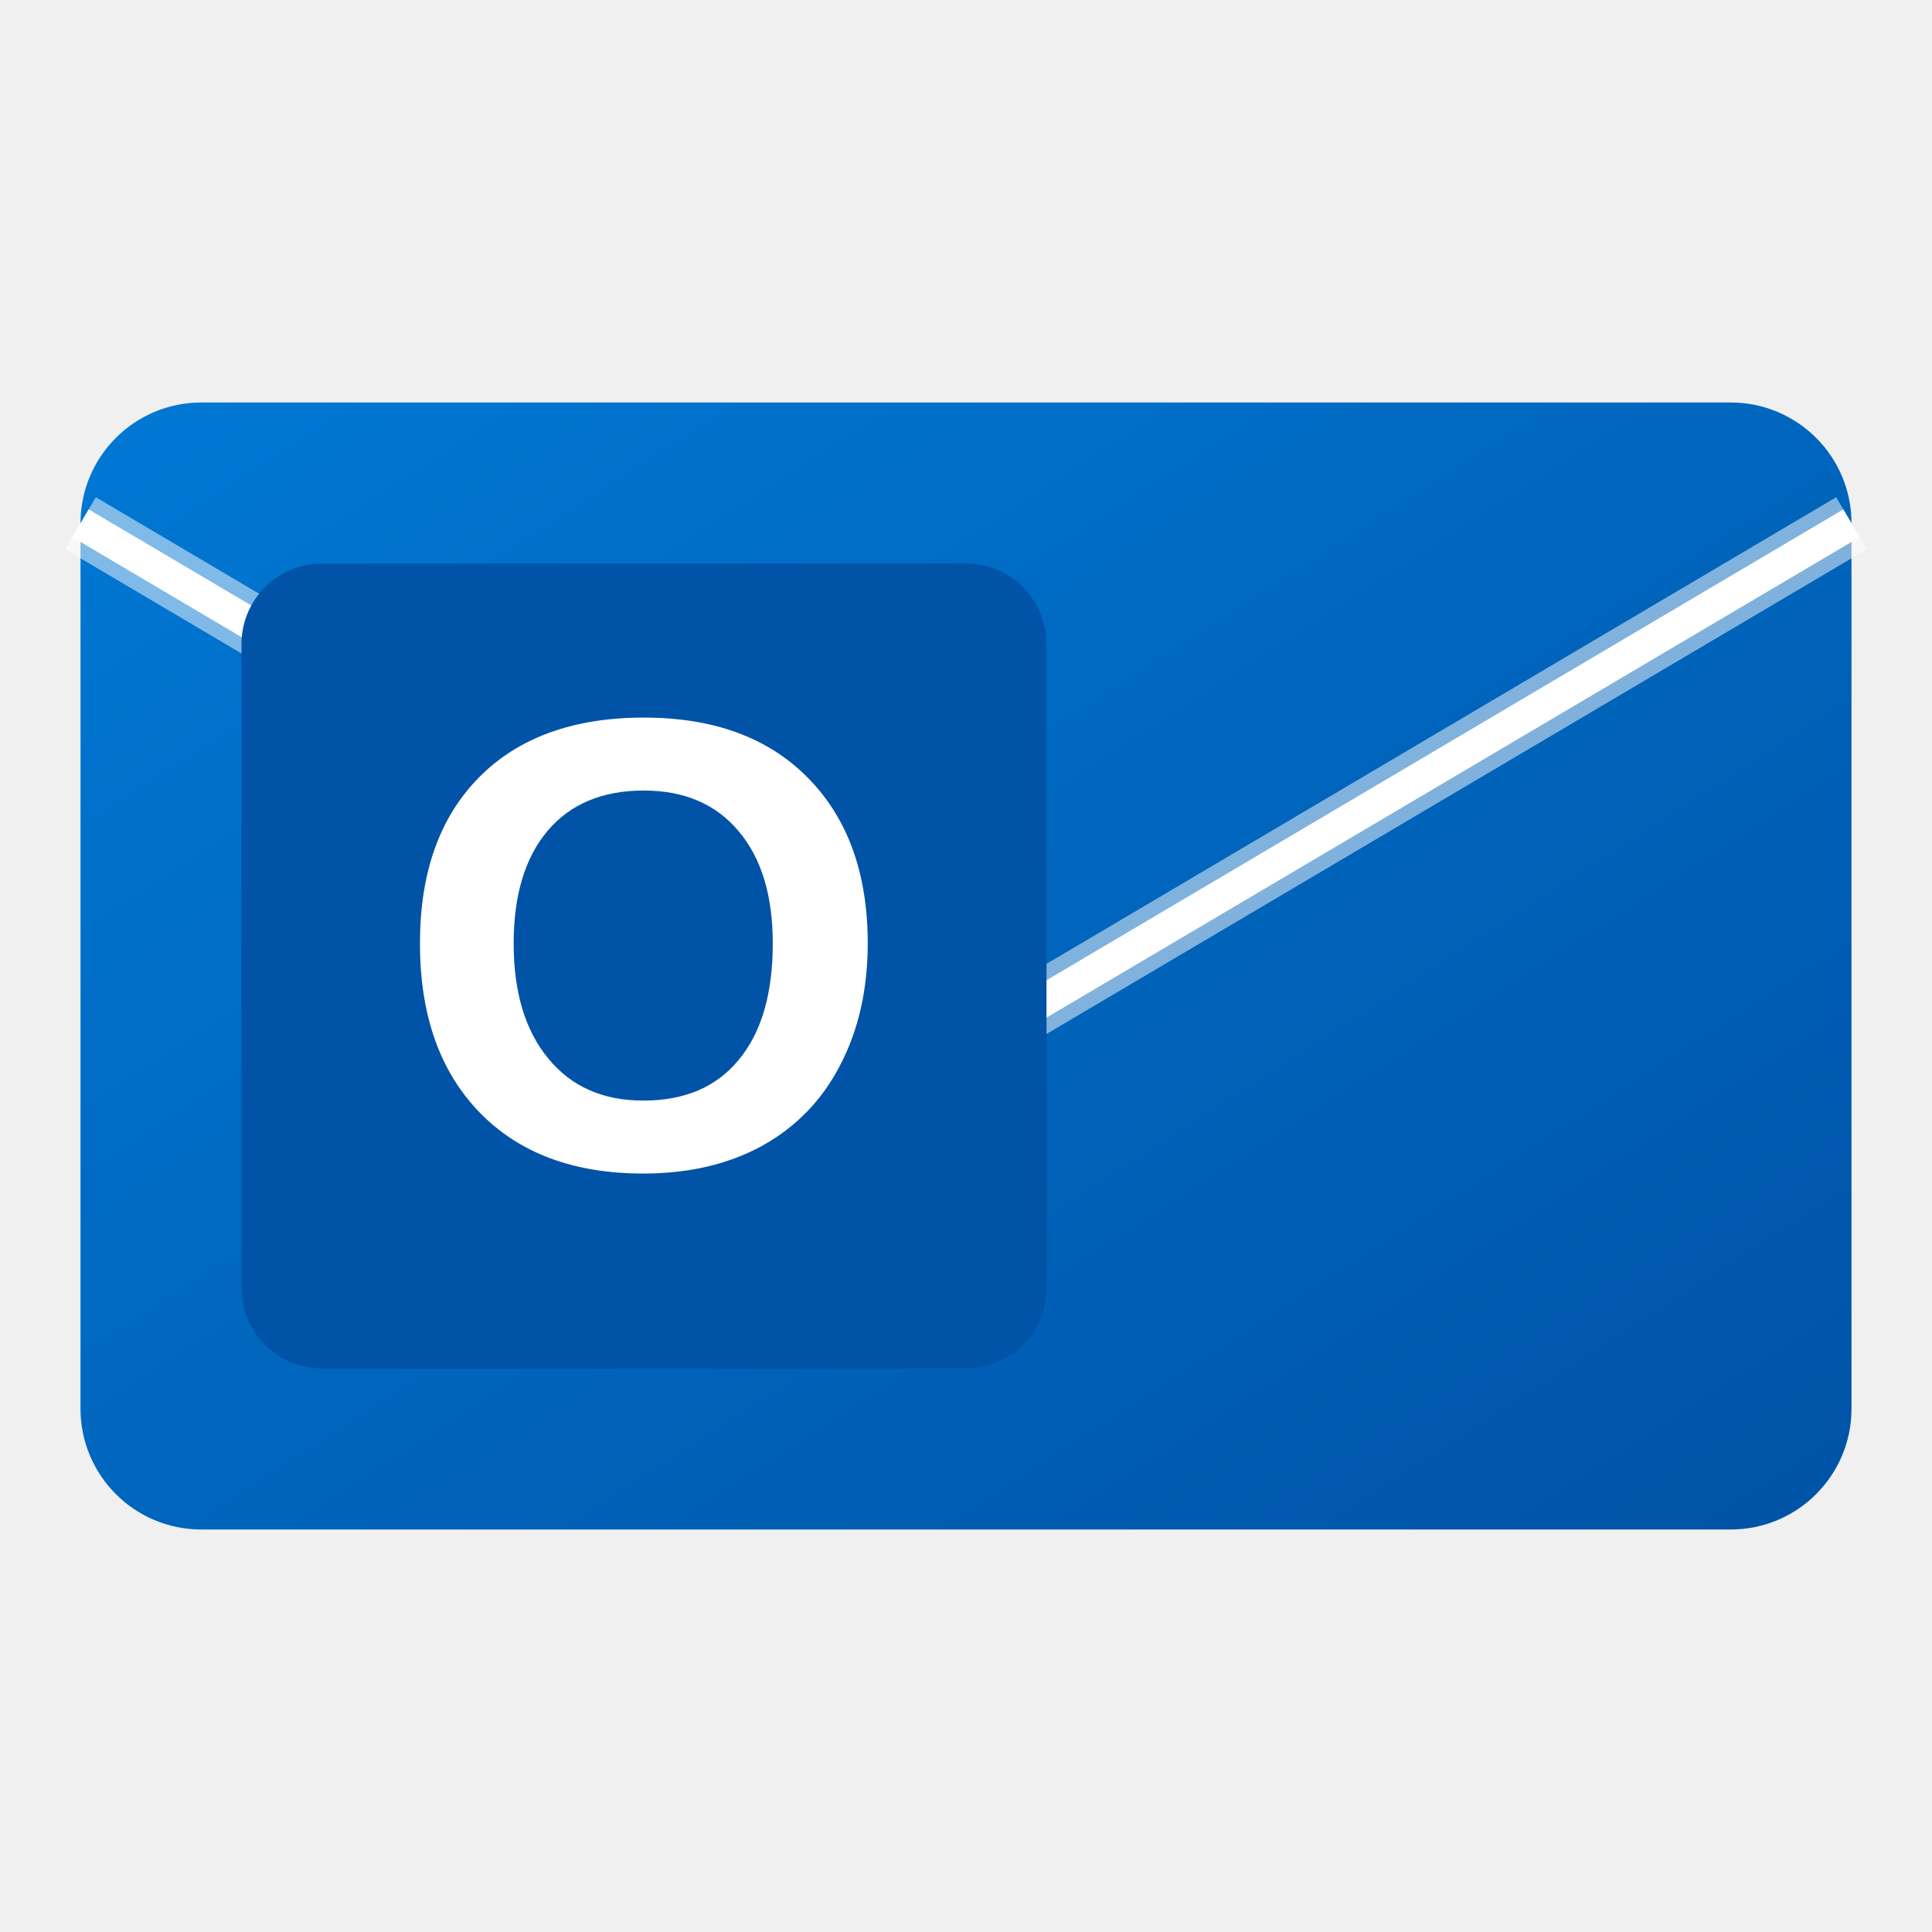
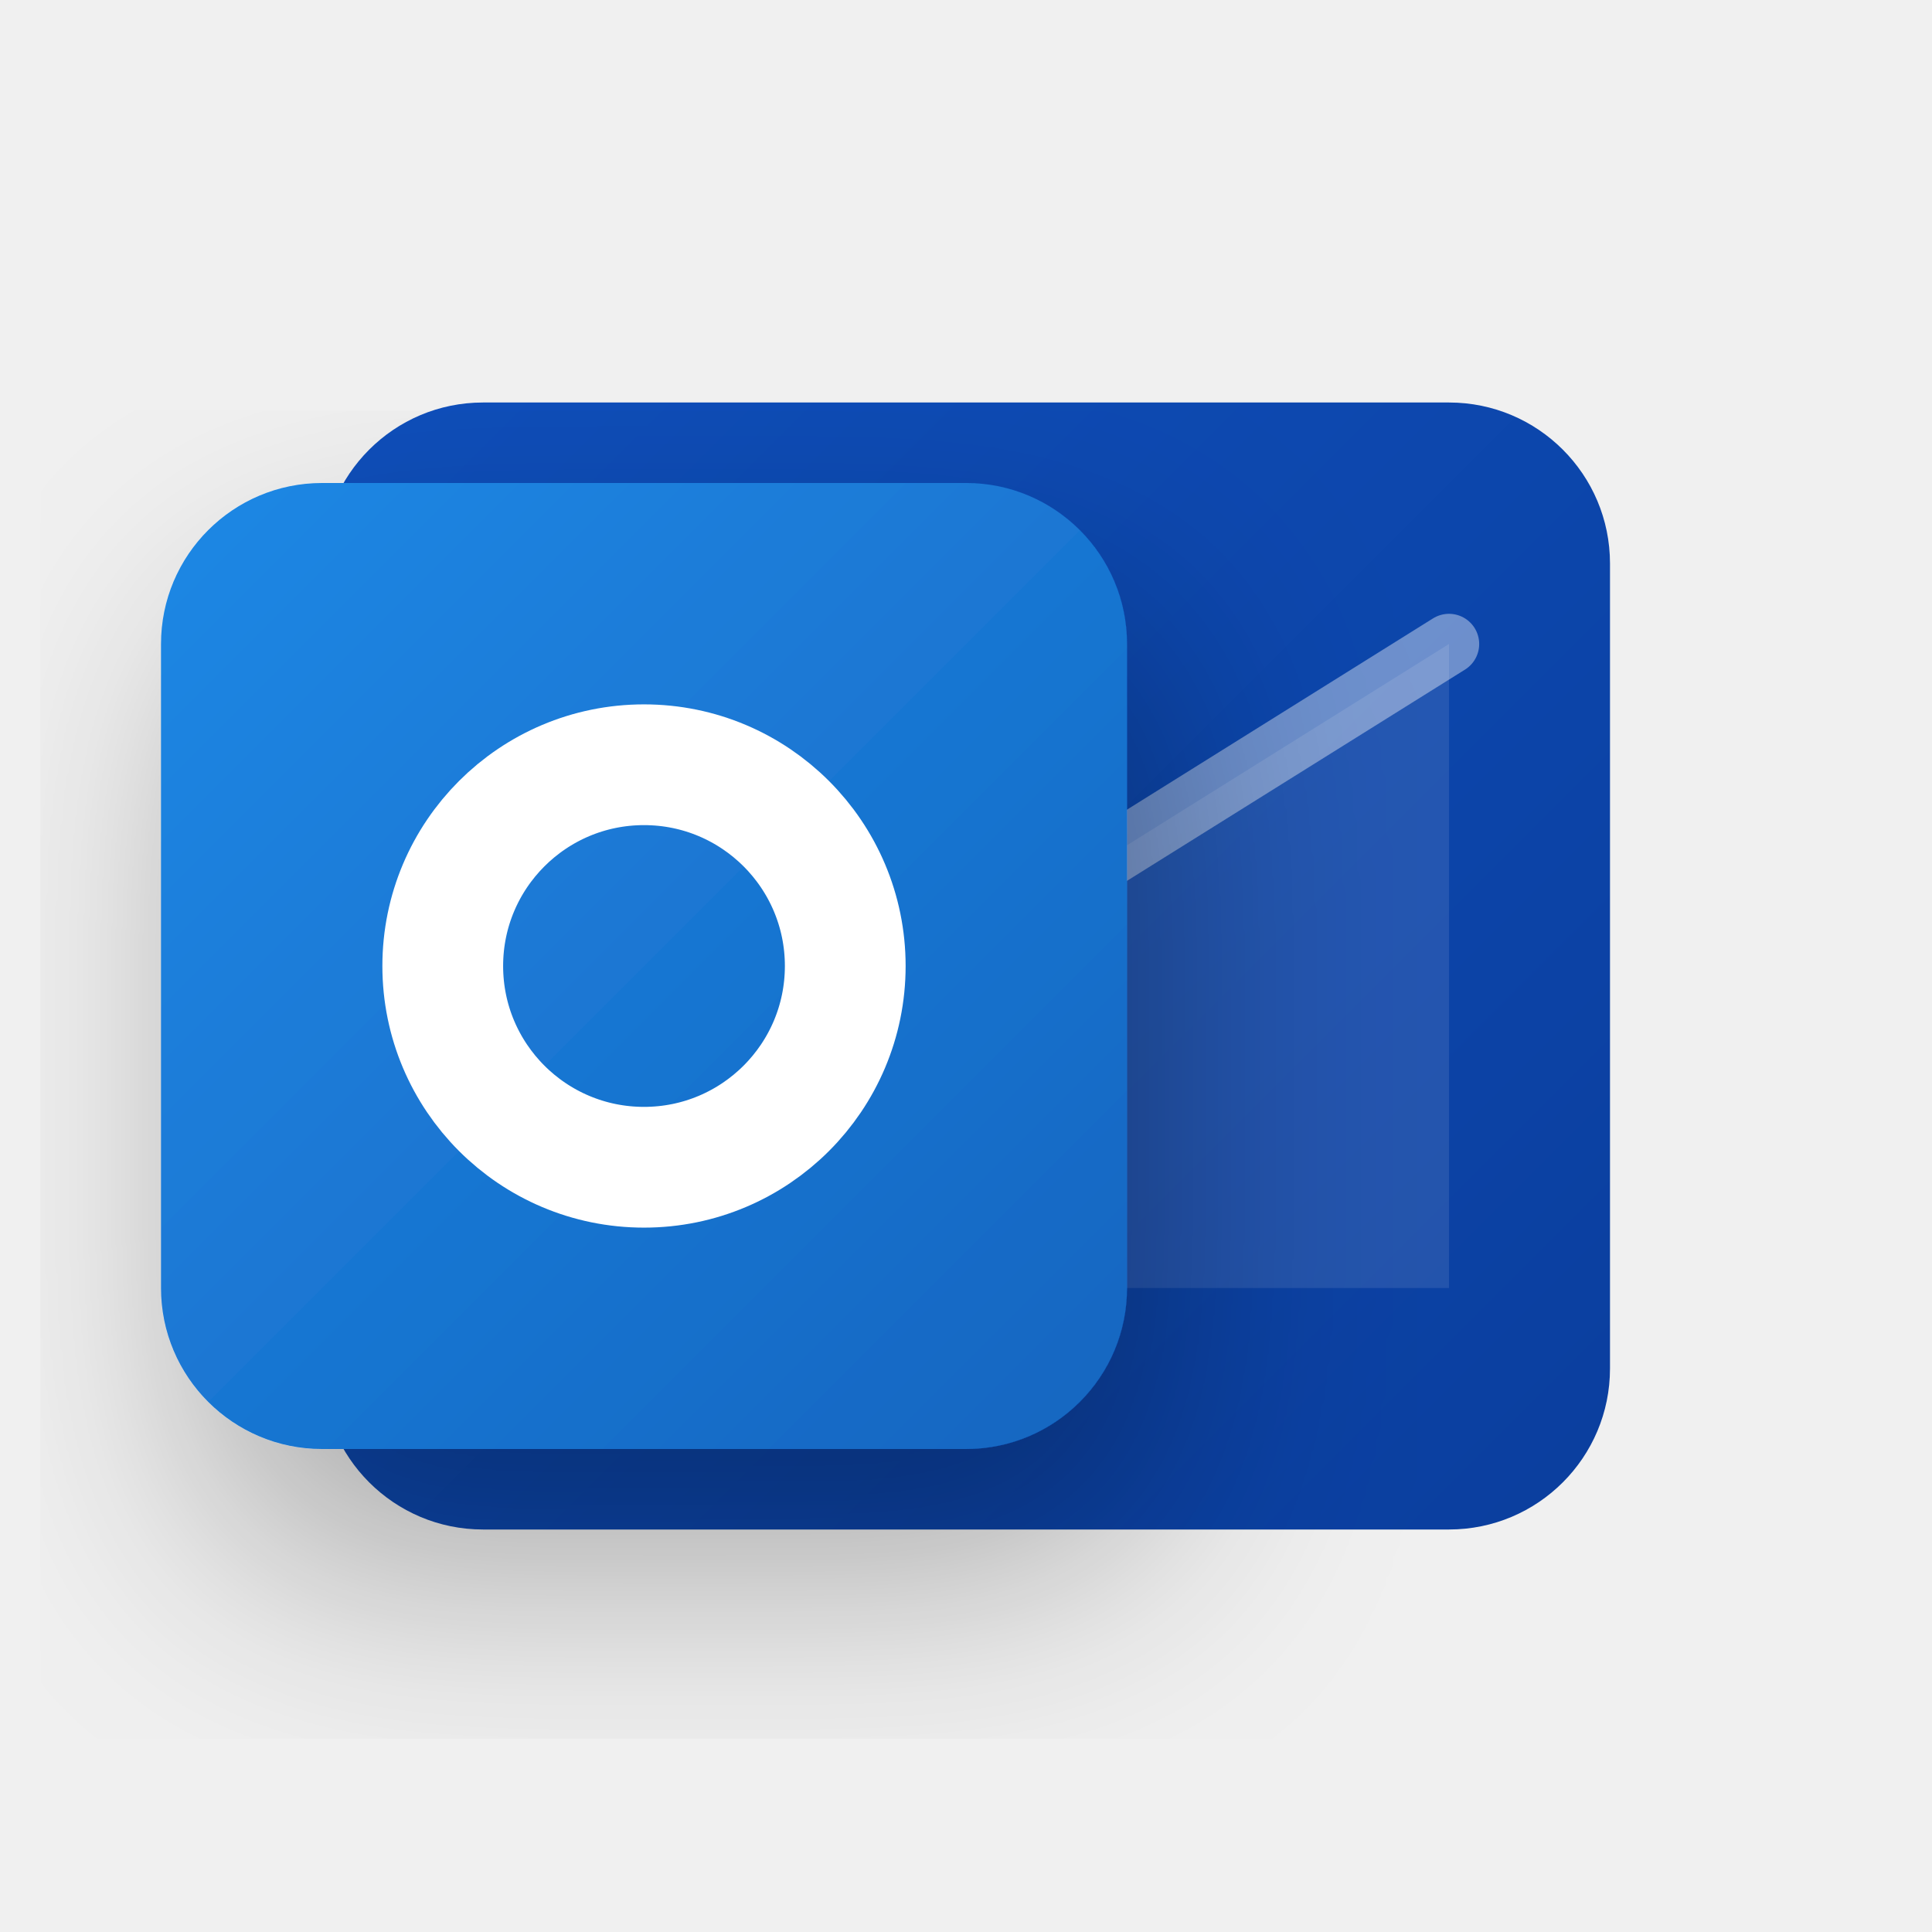
<svg xmlns="http://www.w3.org/2000/svg" viewBox="0 0 48 48" width="48" height="48">
  <defs>
-     <linearGradient id="outlookGrad" x1="0%" y1="0%" x2="100%" y2="100%">
-       <stop offset="0%" style="stop-color:#0078d4" />
-       <stop offset="100%" style="stop-color:#0053a6" />
+     <linearGradient id="bgGrad" x1="0" y1="0" x2="48" y2="48" gradientUnits="userSpaceOnUse">
+       <stop offset="0" stop-color="#0f54c4" />
+       <stop offset="1" stop-color="#0a3995" />
    </linearGradient>
+     <linearGradient id="oGrad" x1="4" y1="12" x2="28" y2="36" gradientUnits="userSpaceOnUse">
+       <stop offset="0" stop-color="#1e88e5" />
+       <stop offset="1" stop-color="#1565c0" />
+     </linearGradient>
+     <filter id="oShadow" x="-20%" y="-20%" width="150%" height="150%">
+       <feDropShadow dx="1" dy="3" stdDeviation="3" flood-color="#000000" flood-opacity="0.3" />
+     </filter>
  </defs>
-   <rect x="2" y="10" width="44" height="28" rx="3" ry="3" fill="url(#outlookGrad)" />
-   <path d="M2 13l22 13 22-13" fill="none" stroke="rgba(255,255,255,0.5)" stroke-width="1.5" />
-   <path d="M2 13l22 13 22-13" fill="none" stroke="white" stroke-width="0.8" stroke-dasharray="0" />
-   <rect x="6" y="14" width="20" height="20" rx="2" fill="#0053a6" />
-   <text x="16" y="29" text-anchor="middle" fill="white" font-family="'Segoe UI', Arial, sans-serif" font-weight="700" font-size="16">O</text>
+   <rect x="8" y="10" width="32" height="28" rx="4" fill="url(#bgGrad)" />
+   <path d="M12 16h24v16H12z" fill="none" />
+   <path d="M12 16l12 7.5L36 16v16H12V16z" fill="#ffffff" fill-opacity="0.1" />
+   <path d="M12 16l12 7.5L36 16" fill="none" stroke="#ffffff" stroke-width="1.5" stroke-opacity="0.4" stroke-linecap="round" stroke-linejoin="round" />
+   <rect x="4" y="12" width="24" height="24" rx="4" fill="url(#oGrad)" filter="url(#oShadow)" />
+   <circle cx="16" cy="24" r="5" fill="none" stroke="#ffffff" stroke-width="3" />
</svg>
